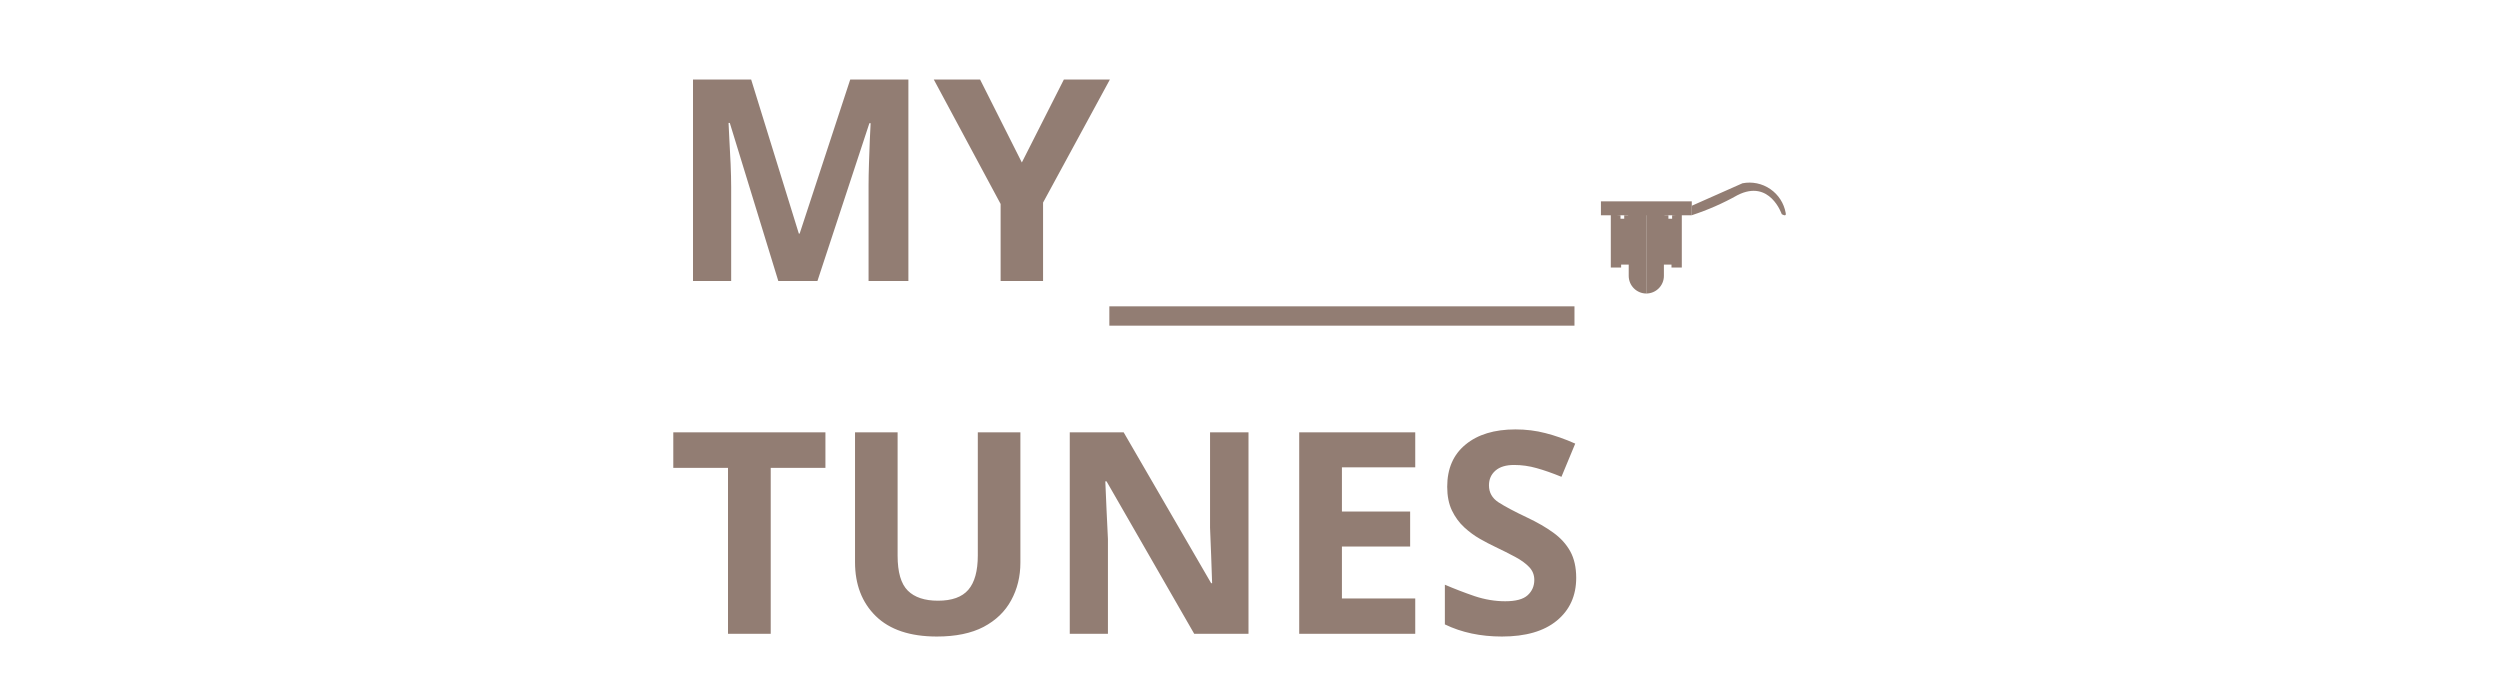
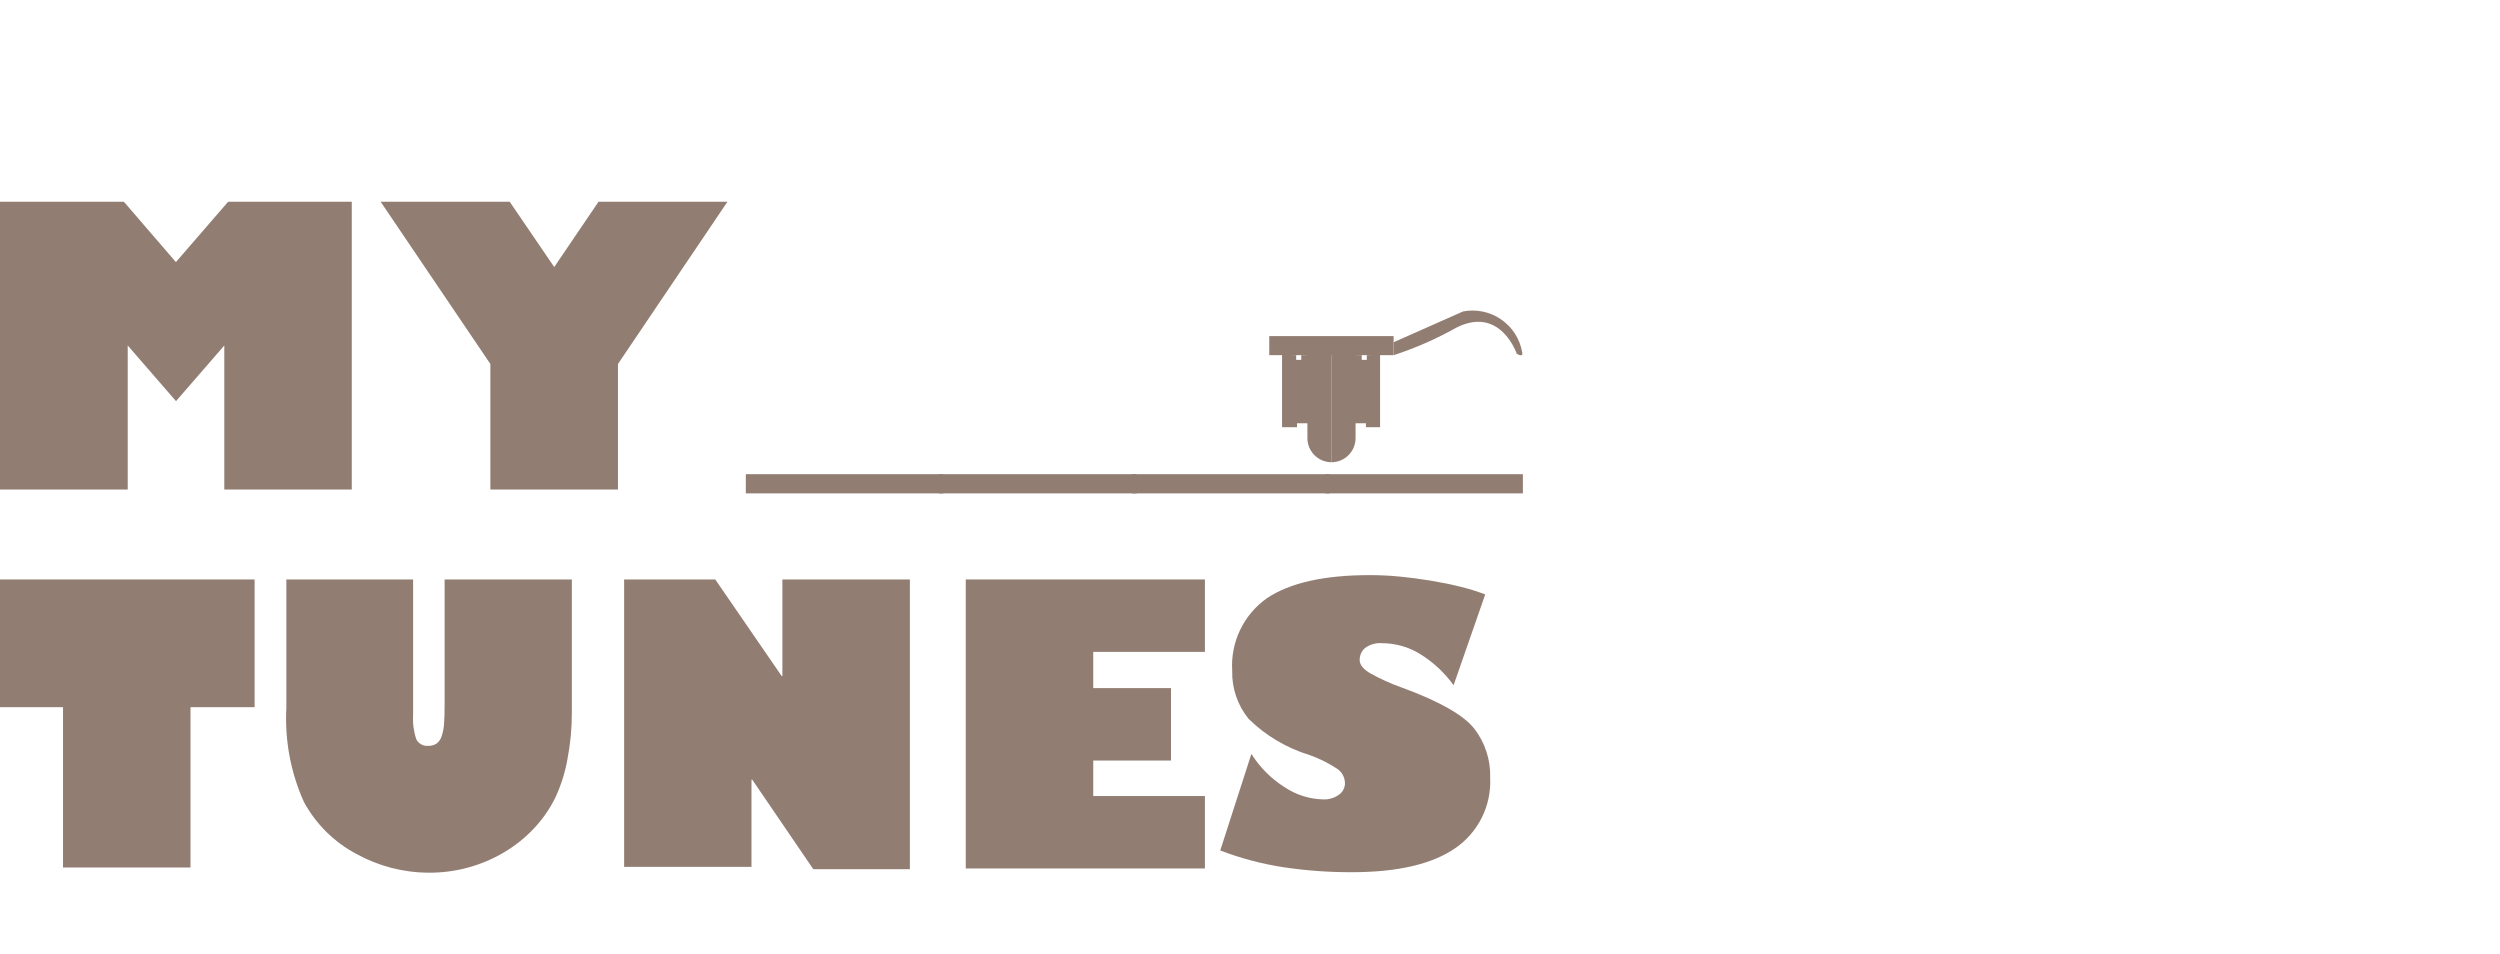
- <svg xmlns="http://www.w3.org/2000/svg" id="Layer_2" data-name="Layer 2" viewBox="0 0 283.46 78.95">
+ <svg xmlns="http://www.w3.org/2000/svg" id="Layer_2" data-name="Layer 2" viewBox="0 0 207.09 78.95">
  <defs>
-     <style>.cls-1{font-size:32px;font-family:GillSans-UltraBold, Gill Sans;font-weight:700;}.cls-1,.cls-2{fill:#927d73;}</style>
+     <style>.cls-1{fill:#927d73;}</style>
  </defs>
-   <text class="cls-1" transform="translate(75.7 31.86)">MY____<tspan x="0" y="40">TUNES</tspan>
-   </text>
-   <path class="cls-2" d="M189.59,24.41v.39h-.42v-.39h-.44v-.13h-2.07v9a2,2,0,0,0,2-2h0V30h.86v.33h1.17v-6Z" />
-   <path class="cls-2" d="M183.74,24.41v.39h.42v-.39h.44v-.13h2.07v9a2,2,0,0,1-2-2h0V30h-.86v.33h-1.17v-6Z" />
-   <rect class="cls-2" x="181.52" y="22.83" width="10.3" height="1.58" />
-   <path class="cls-2" d="M191.82,23.33l5.75-2.55a4.17,4.17,0,0,1,4.9,3.37c.12.5-.45.13-.45.13s-1.35-4-5-2.16a28.79,28.79,0,0,1-5.19,2.28Z" />
+   <path class="cls-1" d="M10.26,16.71l4.31,5,4.33-5H29.14V40.55H18.58V28.62l-4,4.61-4-4.61V40.55H0V16.71Z" />
+   <path class="cls-1" d="M42.22,16.71l3.69,5.41,3.67-5.41H60.26L51.19,30.15V40.55H40.62V30.15L31.53,16.71Z" />
+   <path class="cls-1" d="M78.15,39.28v1.59H61.78V39.28Z" />
+   <path class="cls-1" d="M94.15,39.28v1.59H77.78V39.28Z" />
+   <path class="cls-1" d="M110.15,39.28v1.59H93.78V39.28Z" />
+   <path class="cls-1" d="M126.15,39.28v1.59H109.78V39.28Z" />
+   <path class="cls-1" d="M21.09,48V58.58H15.78V71.86H5.22V58.58H-.1V48Z" />
+   <path class="cls-1" d="M47.37,48V59A20,20,0,0,1,47,62.91a12.67,12.67,0,0,1-1,3.16,10.27,10.27,0,0,1-1.75,2.53,11.18,11.18,0,0,1-2.49,2,12.07,12.07,0,0,1-6.25,1.69,12.48,12.48,0,0,1-6-1.56,10.57,10.57,0,0,1-4.34-4.31,16.83,16.83,0,0,1-1.45-7.77V48H34.22V59.25a5.21,5.21,0,0,0,.27,2,1,1,0,0,0,1,.53,1.13,1.13,0,0,0,.68-.19,1.23,1.23,0,0,0,.41-.59,4.14,4.14,0,0,0,.2-1q.05-.64.05-1.55V48Z" />
+   <path class="cls-1" d="M59.25,48l5.5,8h.06V48H75.37V72h-8l-5.06-7.42h-.06v7.23H51.7V48Z" />
+   <path class="cls-1" d="M99.81,48v6H90.56v3H97v6H90.56v2.94h9.25v6H80V48Z" />
+   <path class="cls-1" d="M113.47,47.64q1.22,0,2.47.12t2.58.34q1.33.22,2.45.5a18,18,0,0,1,2.06.64l-2.62,7.52a9.72,9.72,0,0,0-2.75-2.57,6.05,6.05,0,0,0-3.17-.91,2.08,2.08,0,0,0-1.42.4,1.29,1.29,0,0,0-.44,1q0,.56.85,1.08a17,17,0,0,0,2.63,1.19q4.64,1.7,6,3.39a6.33,6.33,0,0,1,1.33,4.09,6.68,6.68,0,0,1-2.88,5.82q-2.88,2-8.59,2a37.56,37.56,0,0,1-5.64-.41,25.35,25.35,0,0,1-5.25-1.39l2.58-8a8.78,8.78,0,0,0,2.77,2.77,6,6,0,0,0,3.2,1,2.06,2.06,0,0,0,1.27-.38,1.16,1.16,0,0,0,.51-1,1.46,1.46,0,0,0-.71-1.2,10.44,10.44,0,0,0-2.21-1.09,12.41,12.41,0,0,1-5.06-3,6.09,6.09,0,0,1-1.36-4,6.83,6.83,0,0,1,2.88-6Q107.81,47.64,113.47,47.64Z" />
+   <path class="cls-1" d="M113.22,29.42v.39h-.42v-.39h-.44v-.13h-2.07v9a2,2,0,0,0,2-2h0V35.06h.86v.33h1.17v-6Z" />
+   <path class="cls-1" d="M107.37,29.42v.39h.42v-.39h.44v-.13h2.07v9a2,2,0,0,1-2-2h0V35.06h-.86v.33H106.2v-6Z" />
+   <rect class="cls-1" x="105.14" y="27.84" width="10.3" height="1.58" />
+   <path class="cls-1" d="M115.44,28.35l5.75-2.55a4.17,4.17,0,0,1,4.9,3.37c.12.5-.45.13-.45.13s-1.35-4-5-2.16a28.79,28.79,0,0,1-5.19,2.28Z" />
</svg>
